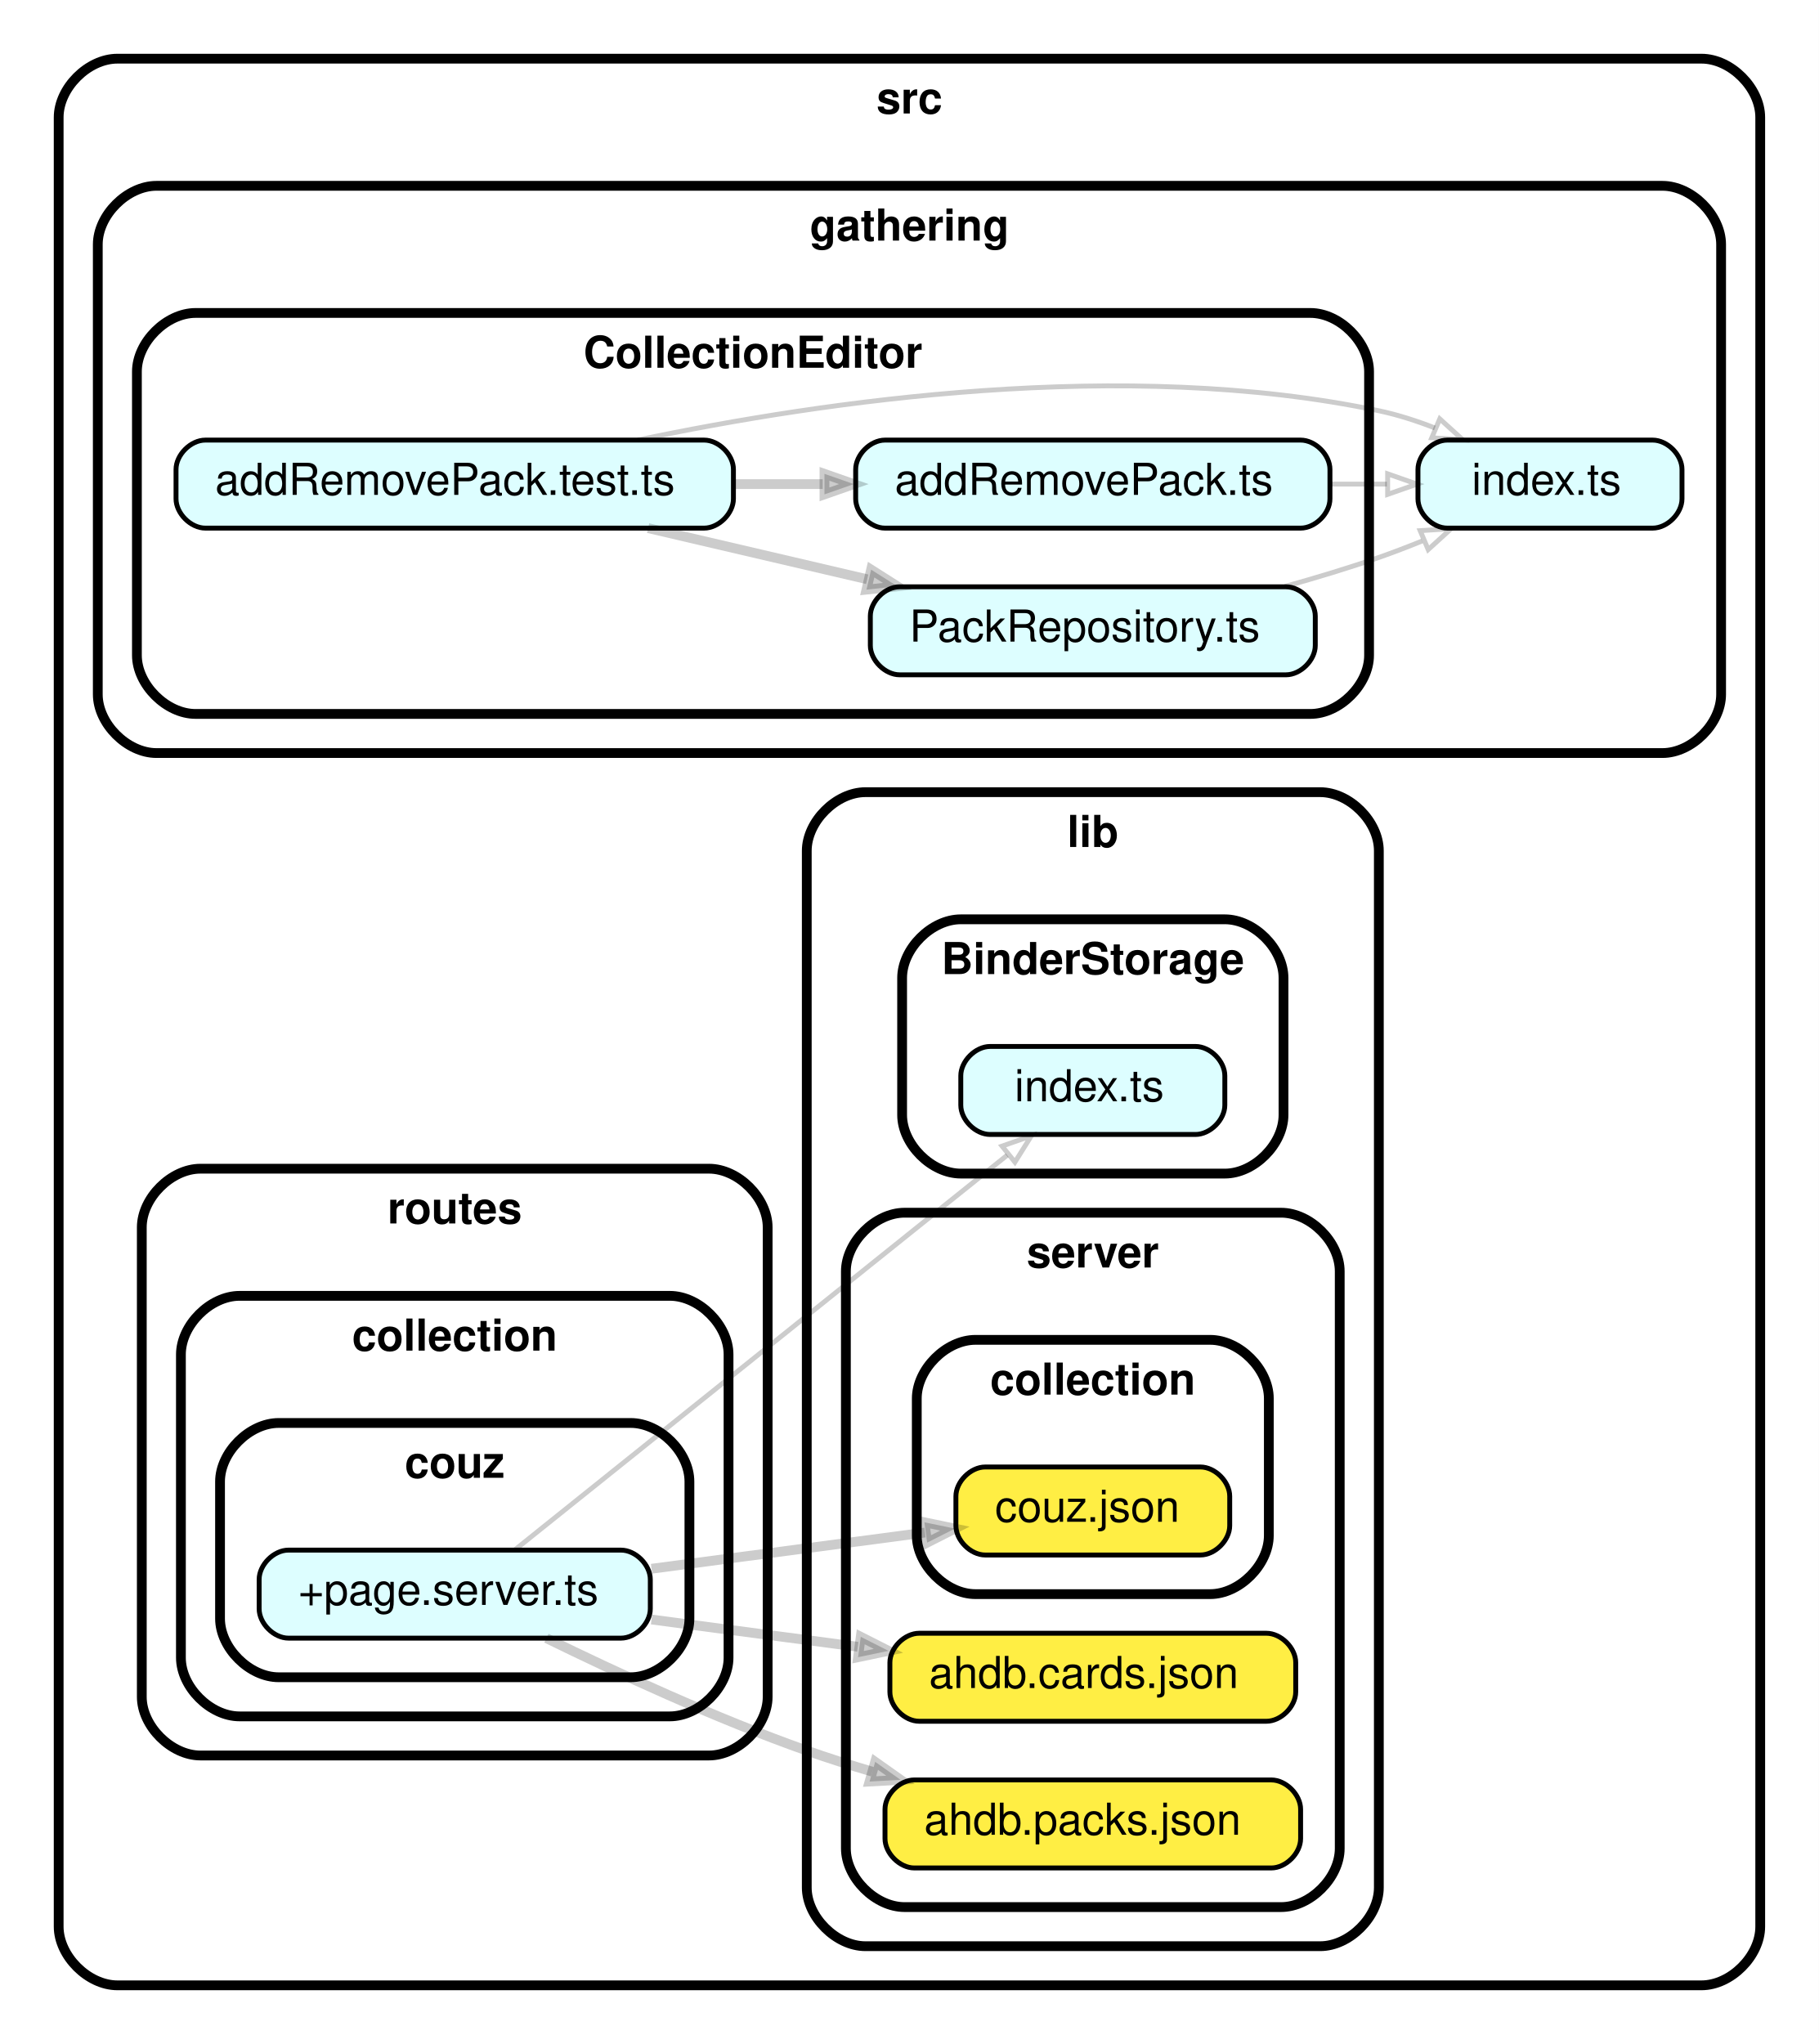
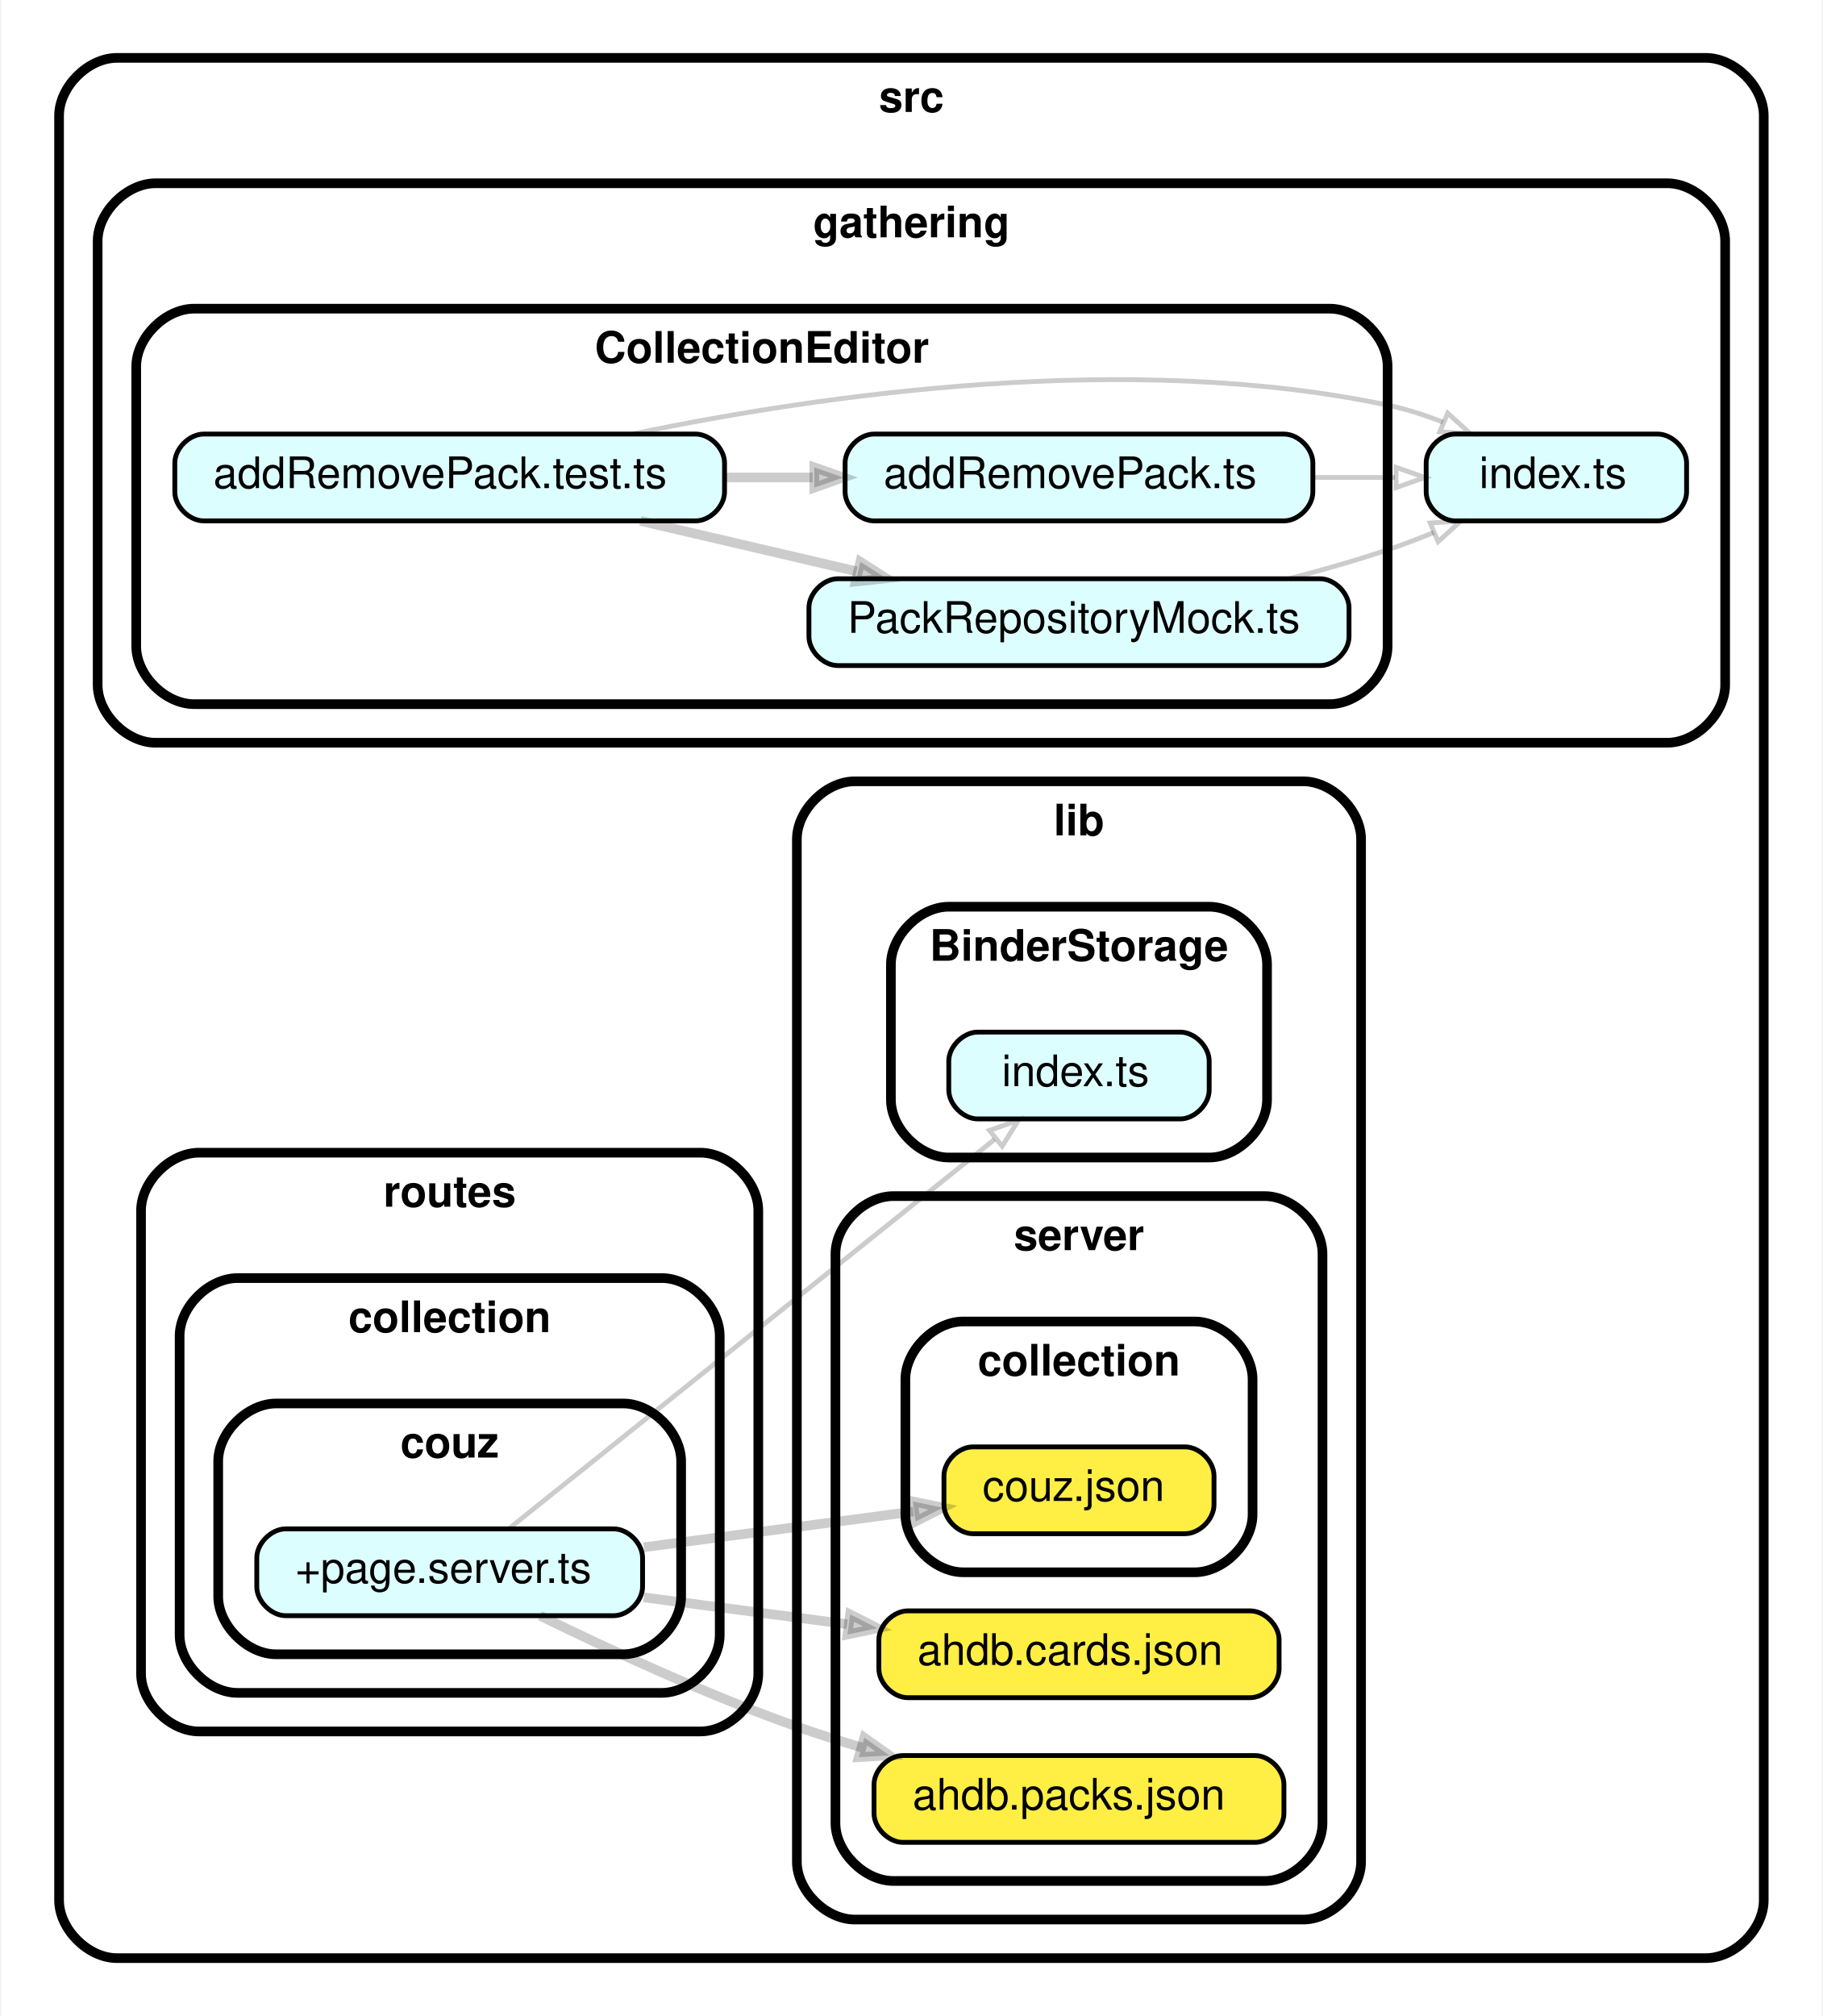
- <svg xmlns="http://www.w3.org/2000/svg" xmlns:xlink="http://www.w3.org/1999/xlink" width="372pt" height="418pt" viewBox="0.00 0.00 372.00 418.00">
+ <svg xmlns="http://www.w3.org/2000/svg" xmlns:xlink="http://www.w3.org/1999/xlink" width="378pt" height="418pt" viewBox="0.00 0.00 377.50 418.00">
  <g id="graph0" class="graph" transform="scale(1 1) rotate(0) translate(4 414)">
-     <polygon fill="white" stroke="transparent" points="-4,4 -4,-414 368,-414 368,4 -4,4" />
+     <polygon fill="white" stroke="transparent" points="-4,4 -4,-414 373.5,-414 373.5,4 -4,4" />
    <g id="clust1" class="cluster">
-       <path fill="#ffffff" stroke="black" stroke-width="2" d="M20,-8C20,-8 344,-8 344,-8 350,-8 356,-14 356,-20 356,-20 356,-390 356,-390 356,-396 350,-402 344,-402 344,-402 20,-402 20,-402 14,-402 8,-396 8,-390 8,-390 8,-20 8,-20 8,-14 14,-8 20,-8" />
-       <text text-anchor="middle" x="182" y="-390.8" font-family="Helvetica,sans-Serif" font-weight="bold" font-size="9.00">src</text>
+       <path fill="#ffffff" stroke="black" stroke-width="2" d="M20,-8C20,-8 349.5,-8 349.5,-8 355.5,-8 361.5,-14 361.5,-20 361.5,-20 361.5,-390 361.5,-390 361.5,-396 355.5,-402 349.5,-402 349.5,-402 20,-402 20,-402 14,-402 8,-396 8,-390 8,-390 8,-20 8,-20 8,-14 14,-8 20,-8" />
+       <text text-anchor="middle" x="184.75" y="-390.8" font-family="Helvetica,sans-Serif" font-weight="bold" font-size="9.00">src</text>
    </g>
    <g id="clust4" class="cluster">
      <path fill="#ffffff" stroke="black" stroke-width="2" d="M173,-16C173,-16 266,-16 266,-16 272,-16 278,-22 278,-28 278,-28 278,-240 278,-240 278,-246 272,-252 266,-252 266,-252 173,-252 173,-252 167,-252 161,-246 161,-240 161,-240 161,-28 161,-28 161,-22 167,-16 173,-16" />
      <text text-anchor="middle" x="219.5" y="-240.8" font-family="Helvetica,sans-Serif" font-weight="bold" font-size="9.00">lib</text>
    </g>
    <g id="clust5" class="cluster">
      <path fill="#ffffff" stroke="black" stroke-width="2" d="M192.5,-174C192.5,-174 246.5,-174 246.5,-174 252.5,-174 258.5,-180 258.5,-186 258.5,-186 258.5,-214 258.5,-214 258.5,-220 252.5,-226 246.5,-226 246.5,-226 192.5,-226 192.5,-226 186.5,-226 180.5,-220 180.5,-214 180.5,-214 180.5,-186 180.5,-186 180.5,-180 186.5,-174 192.5,-174" />
      <text text-anchor="middle" x="219.5" y="-214.8" font-family="Helvetica,sans-Serif" font-weight="bold" font-size="9.00">BinderStorage</text>
    </g>
    <g id="clust6" class="cluster">
      <path fill="#ffffff" stroke="black" stroke-width="2" d="M181,-24C181,-24 258,-24 258,-24 264,-24 270,-30 270,-36 270,-36 270,-154 270,-154 270,-160 264,-166 258,-166 258,-166 181,-166 181,-166 175,-166 169,-160 169,-154 169,-154 169,-36 169,-36 169,-30 175,-24 181,-24" />
      <text text-anchor="middle" x="219.5" y="-154.8" font-family="Helvetica,sans-Serif" font-weight="bold" font-size="9.00">server</text>
    </g>
    <g id="clust7" class="cluster">
      <path fill="#ffffff" stroke="black" stroke-width="2" d="M195.5,-88C195.5,-88 243.5,-88 243.5,-88 249.5,-88 255.5,-94 255.5,-100 255.5,-100 255.5,-128 255.5,-128 255.5,-134 249.5,-140 243.5,-140 243.5,-140 195.5,-140 195.5,-140 189.5,-140 183.5,-134 183.5,-128 183.5,-128 183.5,-100 183.5,-100 183.5,-94 189.5,-88 195.5,-88" />
      <text text-anchor="middle" x="219.5" y="-128.8" font-family="Helvetica,sans-Serif" font-weight="bold" font-size="9.00">collection</text>
    </g>
    <g id="clust2" class="cluster">
-       <path fill="#ffffff" stroke="black" stroke-width="2" d="M28,-260C28,-260 336,-260 336,-260 342,-260 348,-266 348,-272 348,-272 348,-364 348,-364 348,-370 342,-376 336,-376 336,-376 28,-376 28,-376 22,-376 16,-370 16,-364 16,-364 16,-272 16,-272 16,-266 22,-260 28,-260" />
-       <text text-anchor="middle" x="182" y="-364.8" font-family="Helvetica,sans-Serif" font-weight="bold" font-size="9.00">gathering</text>
+       <path fill="#ffffff" stroke="black" stroke-width="2" d="M28,-260C28,-260 341.5,-260 341.5,-260 347.5,-260 353.5,-266 353.5,-272 353.5,-272 353.5,-364 353.5,-364 353.5,-370 347.5,-376 341.5,-376 341.5,-376 28,-376 28,-376 22,-376 16,-370 16,-364 16,-364 16,-272 16,-272 16,-266 22,-260 28,-260" />
+       <text text-anchor="middle" x="184.75" y="-364.8" font-family="Helvetica,sans-Serif" font-weight="bold" font-size="9.00">gathering</text>
    </g>
    <g id="clust3" class="cluster">
-       <path fill="#ffffff" stroke="black" stroke-width="2" d="M36,-268C36,-268 264,-268 264,-268 270,-268 276,-274 276,-280 276,-280 276,-338 276,-338 276,-344 270,-350 264,-350 264,-350 36,-350 36,-350 30,-350 24,-344 24,-338 24,-338 24,-280 24,-280 24,-274 30,-268 36,-268" />
-       <text text-anchor="middle" x="150" y="-338.8" font-family="Helvetica,sans-Serif" font-weight="bold" font-size="9.00">CollectionEditor</text>
+       <path fill="#ffffff" stroke="black" stroke-width="2" d="M36,-268C36,-268 271.5,-268 271.5,-268 277.5,-268 283.5,-274 283.5,-280 283.5,-280 283.5,-338 283.5,-338 283.5,-344 277.5,-350 271.5,-350 271.5,-350 36,-350 36,-350 30,-350 24,-344 24,-338 24,-338 24,-280 24,-280 24,-274 30,-268 36,-268" />
+       <text text-anchor="middle" x="153.75" y="-338.8" font-family="Helvetica,sans-Serif" font-weight="bold" font-size="9.00">CollectionEditor</text>
    </g>
    <g id="clust8" class="cluster">
      <path fill="#ffffff" stroke="black" stroke-width="2" d="M37,-55C37,-55 141,-55 141,-55 147,-55 153,-61 153,-67 153,-67 153,-163 153,-163 153,-169 147,-175 141,-175 141,-175 37,-175 37,-175 31,-175 25,-169 25,-163 25,-163 25,-67 25,-67 25,-61 31,-55 37,-55" />
      <text text-anchor="middle" x="89" y="-163.8" font-family="Helvetica,sans-Serif" font-weight="bold" font-size="9.00">routes</text>
    </g>
    <g id="clust9" class="cluster">
      <path fill="#ffffff" stroke="black" stroke-width="2" d="M45,-63C45,-63 133,-63 133,-63 139,-63 145,-69 145,-75 145,-75 145,-137 145,-137 145,-143 139,-149 133,-149 133,-149 45,-149 45,-149 39,-149 33,-143 33,-137 33,-137 33,-75 33,-75 33,-69 39,-63 45,-63" />
      <text text-anchor="middle" x="89" y="-137.8" font-family="Helvetica,sans-Serif" font-weight="bold" font-size="9.00">collection</text>
    </g>
    <g id="clust10" class="cluster">
      <path fill="#ffffff" stroke="black" stroke-width="2" d="M53,-71C53,-71 125,-71 125,-71 131,-71 137,-77 137,-83 137,-83 137,-111 137,-111 137,-117 131,-123 125,-123 125,-123 53,-123 53,-123 47,-123 41,-117 41,-111 41,-111 41,-83 41,-83 41,-77 47,-71 53,-71" />
      <text text-anchor="middle" x="89" y="-111.8" font-family="Helvetica,sans-Serif" font-weight="bold" font-size="9.00">couz</text>
    </g>
    <g id="node1" class="node">
      <g id="a_node1">
-         <a xlink:href="src/gathering/CollectionEditor/PackRepository.ts" xlink:title="PackRepository.ts">
-           <path fill="#ddfeff" stroke="black" d="M259,-294C259,-294 180,-294 180,-294 177,-294 174,-291 174,-288 174,-288 174,-282 174,-282 174,-279 177,-276 180,-276 180,-276 259,-276 259,-276 262,-276 265,-279 265,-282 265,-282 265,-288 265,-288 265,-291 262,-294 259,-294" />
-           <text text-anchor="start" x="182" y="-282.8" font-family="Helvetica,sans-Serif" font-size="9.00">PackRepository.ts</text>
+         <a xlink:href="src/gathering/CollectionEditor/PackRepositoryMock.ts" xlink:title="PackRepositoryMock.ts">
+           <path fill="#ddfeff" stroke="black" d="M269.5,-294C269.5,-294 169.5,-294 169.5,-294 166.5,-294 163.5,-291 163.5,-288 163.5,-288 163.5,-282 163.5,-282 163.5,-279 166.5,-276 169.5,-276 169.5,-276 269.5,-276 269.5,-276 272.5,-276 275.5,-279 275.5,-282 275.5,-282 275.5,-288 275.5,-288 275.5,-291 272.5,-294 269.5,-294" />
+           <text text-anchor="start" x="171.5" y="-282.8" font-family="Helvetica,sans-Serif" font-size="9.00">PackRepositoryMock.ts</text>
        </a>
      </g>
    </g>
    <g id="node2" class="node">
      <g id="a_node2">
        <a xlink:href="src/gathering/index.ts" xlink:title="index.ts">
-           <path fill="#ddfeff" stroke="black" d="M334,-324C334,-324 292,-324 292,-324 289,-324 286,-321 286,-318 286,-318 286,-312 286,-312 286,-309 289,-306 292,-306 292,-306 334,-306 334,-306 337,-306 340,-309 340,-312 340,-312 340,-318 340,-318 340,-321 337,-324 334,-324" />
-           <text text-anchor="start" x="297" y="-312.8" font-family="Helvetica,sans-Serif" font-size="9.00">index.ts</text>
+           <path fill="#ddfeff" stroke="black" d="M339.5,-324C339.5,-324 297.5,-324 297.5,-324 294.5,-324 291.5,-321 291.5,-318 291.5,-318 291.5,-312 291.5,-312 291.5,-309 294.5,-306 297.5,-306 297.5,-306 339.5,-306 339.5,-306 342.5,-306 345.5,-309 345.5,-312 345.5,-312 345.5,-318 345.5,-318 345.5,-321 342.5,-324 339.5,-324" />
+           <text text-anchor="start" x="302.5" y="-312.8" font-family="Helvetica,sans-Serif" font-size="9.00">index.ts</text>
        </a>
      </g>
    </g>
    <g id="edge1" class="edge">
-       <path fill="none" stroke="#000000" stroke-opacity="0.2" d="M258.8,-294.07C265.26,-295.87 271.86,-297.86 278,-300 280.89,-301.01 283.88,-302.16 286.84,-303.36" />
-       <polygon fill="none" stroke="#000000" stroke-opacity="0.2" points="286.45,-305.48 292.8,-305.89 288.09,-301.61 286.45,-305.48" />
+       <path fill="none" stroke="#000000" stroke-opacity="0.2" d="M263.16,-294.04C270.02,-295.82 277,-297.81 283.5,-300 286.63,-301.05 289.88,-302.29 293.06,-303.59" />
+       <polygon fill="none" stroke="#000000" stroke-opacity="0.2" points="292.34,-305.56 298.68,-305.97 293.97,-301.69 292.34,-305.56" />
    </g>
    <g id="node3" class="node">
      <g id="a_node3">
        <a xlink:href="src/gathering/CollectionEditor/addRemovePack.test.ts" xlink:title="addRemovePack.test.ts">
          <path fill="#ddfeff" stroke="black" d="M140,-324C140,-324 38,-324 38,-324 35,-324 32,-321 32,-318 32,-318 32,-312 32,-312 32,-309 35,-306 38,-306 38,-306 140,-306 140,-306 143,-306 146,-309 146,-312 146,-312 146,-318 146,-318 146,-321 143,-324 140,-324" />
          <text text-anchor="start" x="40" y="-312.8" font-family="Helvetica,sans-Serif" font-size="9.00">addRemovePack.test.ts</text>
        </a>
      </g>
    </g>
    <g id="edge3" class="edge">
      <path fill="none" stroke="#000000" stroke-width="2" stroke-opacity="0.2" d="M128.55,-306C142.66,-302.71 158.73,-298.95 173.36,-295.54" />
      <polygon fill="#000000" fill-opacity="0.2" stroke="#000000" stroke-width="2" stroke-opacity="0.2" points="174.16,-297.51 179.53,-294.1 173.21,-293.42 174.16,-297.51" />
    </g>
    <g id="edge4" class="edge">
-       <path fill="none" stroke="#000000" stroke-opacity="0.2" d="M126.43,-324.01C164.6,-332.03 226.1,-340.94 278,-330 281.81,-329.2 285.72,-327.94 289.46,-326.48" />
-       <polygon fill="none" stroke="#000000" stroke-opacity="0.2" points="290.46,-328.34 295.17,-324.07 288.82,-324.47 290.46,-328.34" />
+       <path fill="none" stroke="#000000" stroke-opacity="0.2" d="M127.14,-324.06C166.4,-332.21 229.92,-341.29 283.5,-330 287.31,-329.2 291.22,-327.94 294.96,-326.48" />
+       <polygon fill="none" stroke="#000000" stroke-opacity="0.2" points="295.96,-328.34 300.67,-324.07 294.32,-324.47 295.96,-328.34" />
    </g>
    <g id="node4" class="node">
      <g id="a_node4">
        <a xlink:href="src/gathering/CollectionEditor/addRemovePack.ts" xlink:title="addRemovePack.ts">
          <path fill="#ddfeff" stroke="black" d="M262,-324C262,-324 177,-324 177,-324 174,-324 171,-321 171,-318 171,-318 171,-312 171,-312 171,-309 174,-306 177,-306 177,-306 262,-306 262,-306 265,-306 268,-309 268,-312 268,-312 268,-318 268,-318 268,-321 265,-324 262,-324" />
          <text text-anchor="start" x="179" y="-312.8" font-family="Helvetica,sans-Serif" font-size="9.00">addRemovePack.ts</text>
        </a>
      </g>
    </g>
    <g id="edge2" class="edge">
      <path fill="none" stroke="#000000" stroke-width="2" stroke-opacity="0.2" d="M146.36,-315C152.3,-315 158.34,-315 164.26,-315" />
      <polygon fill="#000000" fill-opacity="0.2" stroke="#000000" stroke-width="2" stroke-opacity="0.2" points="164.62,-317.1 170.62,-315 164.62,-312.9 164.62,-317.1" />
    </g>
    <g id="edge5" class="edge">
-       <path fill="none" stroke="#000000" stroke-opacity="0.2" d="M268.13,-315C272.02,-315 275.9,-315 279.64,-315" />
-       <polygon fill="none" stroke="#000000" stroke-opacity="0.2" points="279.8,-317.1 285.8,-315 279.8,-312.9 279.8,-317.1" />
+       <path fill="none" stroke="#000000" stroke-opacity="0.2" d="M268.15,-315C273.86,-315 279.6,-315 285.03,-315" />
+       <polygon fill="none" stroke="#000000" stroke-opacity="0.2" points="285.24,-317.1 291.24,-315 285.24,-312.9 285.24,-317.1" />
    </g>
    <g id="node5" class="node">
      <g id="a_node5">
        <a xlink:href="src/lib/BinderStorage/index.ts" xlink:title="index.ts">
          <path fill="#ddfeff" stroke="black" d="M240.5,-200C240.5,-200 198.5,-200 198.5,-200 195.5,-200 192.5,-197 192.5,-194 192.5,-194 192.5,-188 192.5,-188 192.5,-185 195.5,-182 198.5,-182 198.5,-182 240.5,-182 240.5,-182 243.5,-182 246.5,-185 246.5,-188 246.5,-188 246.5,-194 246.5,-194 246.5,-197 243.5,-200 240.5,-200" />
          <text text-anchor="start" x="203.5" y="-188.8" font-family="Helvetica,sans-Serif" font-size="9.00">index.ts</text>
        </a>
      </g>
    </g>
    <g id="node6" class="node">
      <g id="a_node6">
        <a xlink:href="src/lib/server/ahdb.cards.json" xlink:title="ahdb.cards.json">
          <path fill="#ffee44" stroke="black" d="M255,-80C255,-80 184,-80 184,-80 181,-80 178,-77 178,-74 178,-74 178,-68 178,-68 178,-65 181,-62 184,-62 184,-62 255,-62 255,-62 258,-62 261,-65 261,-68 261,-68 261,-74 261,-74 261,-77 258,-80 255,-80" />
          <text text-anchor="start" x="186" y="-68.8" font-family="Helvetica,sans-Serif" font-size="9.00">ahdb.cards.json</text>
        </a>
      </g>
    </g>
    <g id="node7" class="node">
      <g id="a_node7">
        <a xlink:href="src/lib/server/ahdb.packs.json" xlink:title="ahdb.packs.json">
          <path fill="#ffee44" stroke="black" d="M256,-50C256,-50 183,-50 183,-50 180,-50 177,-47 177,-44 177,-44 177,-38 177,-38 177,-35 180,-32 183,-32 183,-32 256,-32 256,-32 259,-32 262,-35 262,-38 262,-38 262,-44 262,-44 262,-47 259,-50 256,-50" />
          <text text-anchor="start" x="185" y="-38.8" font-family="Helvetica,sans-Serif" font-size="9.00">ahdb.packs.json</text>
        </a>
      </g>
    </g>
    <g id="node8" class="node">
      <g id="a_node8">
        <a xlink:href="src/lib/server/collection/couz.json" xlink:title="couz.json">
          <path fill="#ffee44" stroke="black" d="M241.5,-114C241.5,-114 197.5,-114 197.5,-114 194.5,-114 191.5,-111 191.5,-108 191.5,-108 191.5,-102 191.5,-102 191.5,-99 194.5,-96 197.5,-96 197.5,-96 241.5,-96 241.5,-96 244.5,-96 247.5,-99 247.5,-102 247.5,-102 247.5,-108 247.5,-108 247.5,-111 244.5,-114 241.5,-114" />
          <text text-anchor="start" x="199.5" y="-102.8" font-family="Helvetica,sans-Serif" font-size="9.00">couz.json</text>
        </a>
      </g>
    </g>
    <g id="node9" class="node">
      <g id="a_node9">
        <a xlink:href="src/routes/collection/couz/+page.server.ts" xlink:title="+page.server.ts">
          <path fill="#ddfeff" stroke="black" d="M123,-97C123,-97 55,-97 55,-97 52,-97 49,-94 49,-91 49,-91 49,-85 49,-85 49,-82 52,-79 55,-79 55,-79 123,-79 123,-79 126,-79 129,-82 129,-85 129,-85 129,-91 129,-91 129,-94 126,-97 123,-97" />
          <text text-anchor="start" x="57" y="-85.8" font-family="Helvetica,sans-Serif" font-size="9.00">+page.server.ts</text>
        </a>
      </g>
    </g>
    <g id="edge6" class="edge">
      <path fill="none" stroke="#000000" stroke-opacity="0.2" d="M101.4,-97.14C124.21,-115.42 175.51,-156.54 201.99,-177.76" />
      <polygon fill="none" stroke="#000000" stroke-opacity="0.2" points="200.94,-179.62 206.94,-181.73 203.57,-176.34 200.94,-179.62" />
    </g>
    <g id="edge7" class="edge">
      <path fill="none" stroke="#000000" stroke-width="2" stroke-opacity="0.2" d="M129.25,-82.81C142.57,-81.05 157.57,-79.06 171.43,-77.23" />
      <polygon fill="#000000" fill-opacity="0.2" stroke="#000000" stroke-width="2" stroke-opacity="0.2" points="172.04,-79.27 177.71,-76.4 171.49,-75.1 172.04,-79.27" />
    </g>
    <g id="edge8" class="edge">
      <path fill="none" stroke="#000000" stroke-width="2" stroke-opacity="0.2" d="M107.75,-78.99C121.91,-72.05 142.39,-62.57 161,-56 165.31,-54.48 169.85,-53.04 174.41,-51.69" />
      <polygon fill="#000000" fill-opacity="0.2" stroke="#000000" stroke-width="2" stroke-opacity="0.2" points="174.99,-53.7 180.18,-50.03 173.84,-49.67 174.99,-53.7" />
    </g>
    <g id="edge9" class="edge">
      <path fill="none" stroke="#000000" stroke-width="2" stroke-opacity="0.2" d="M129.25,-93.19C147.13,-95.56 168.07,-98.33 185.17,-100.59" />
      <polygon fill="#000000" fill-opacity="0.2" stroke="#000000" stroke-width="2" stroke-opacity="0.2" points="185.06,-102.69 191.29,-101.4 185.62,-98.53 185.06,-102.69" />
    </g>
  </g>
</svg>
